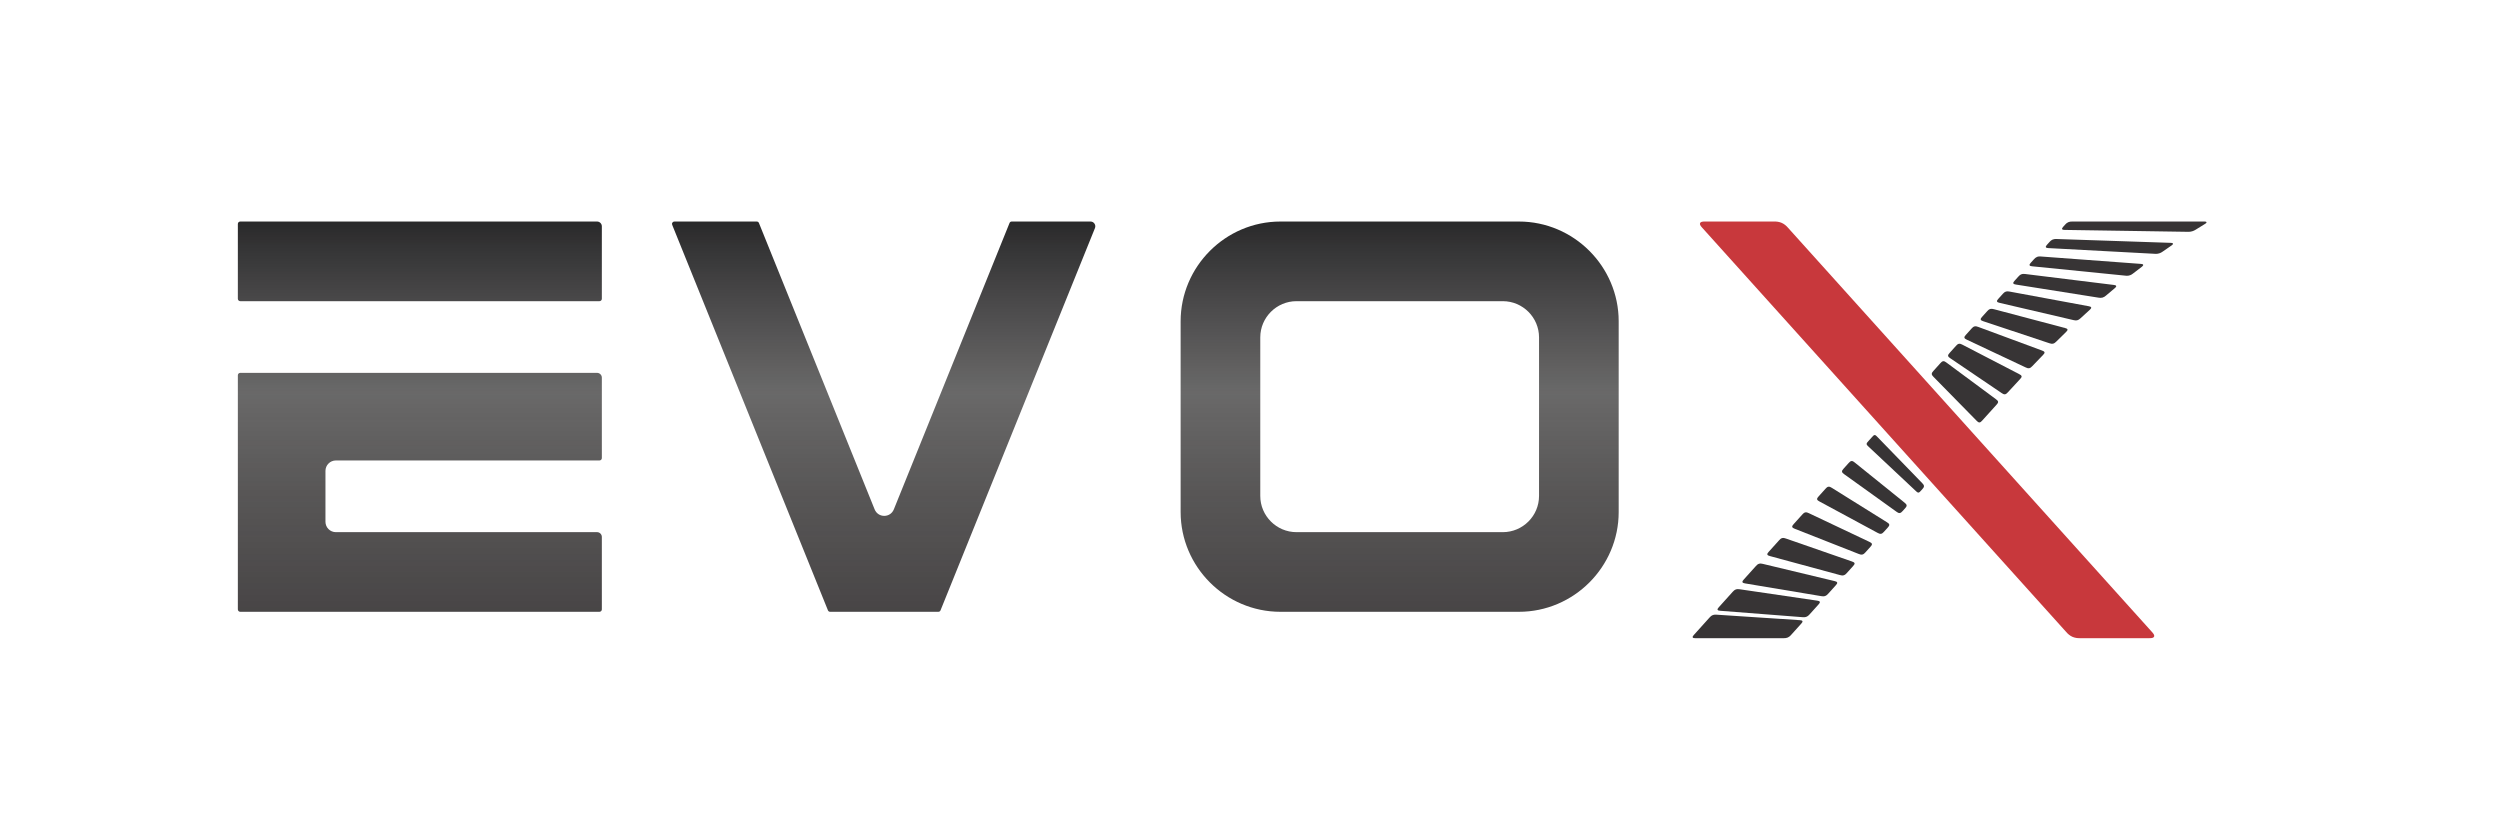
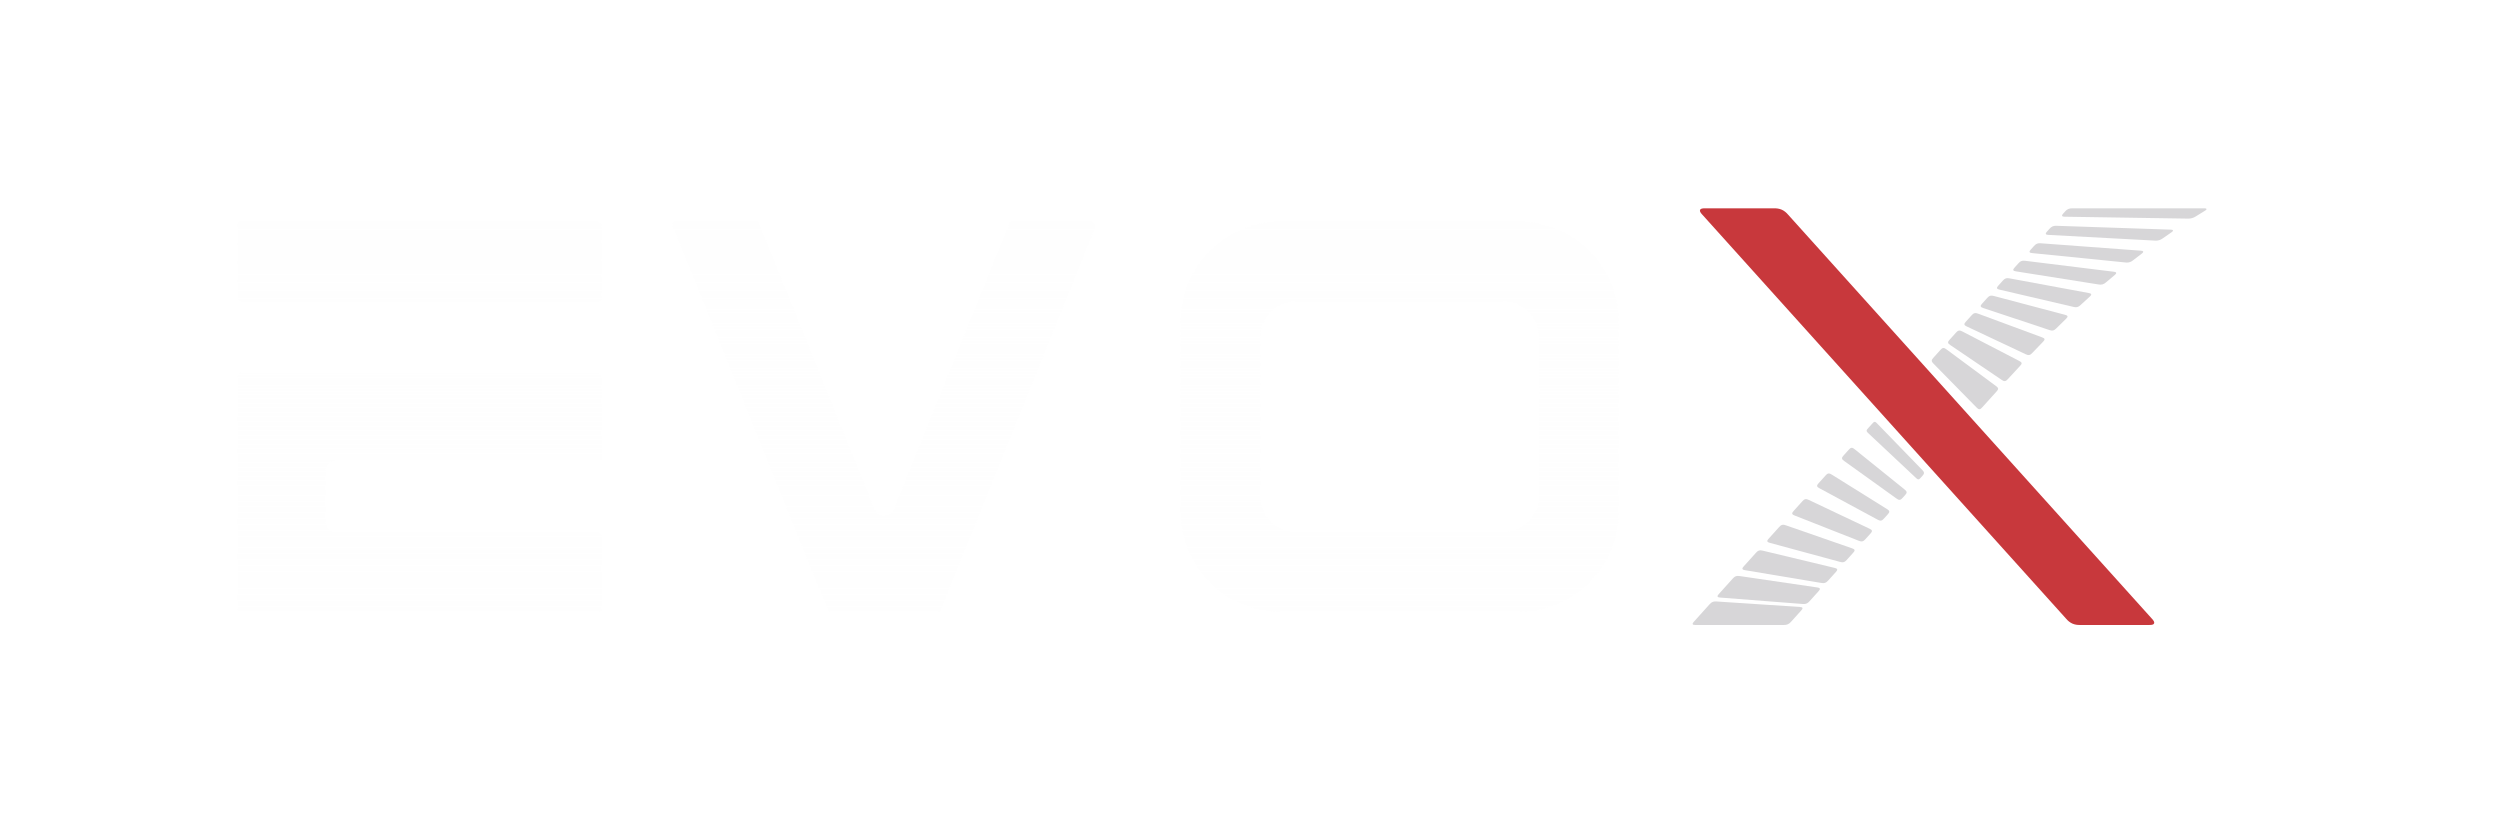
- <svg xmlns="http://www.w3.org/2000/svg" xmlns:xlink="http://www.w3.org/1999/xlink" xml:space="preserve" width="7500mm" height="2500mm" version="1.1" style="shape-rendering:geometricPrecision; text-rendering:geometricPrecision; image-rendering:optimizeQuality; fill-rule:evenodd; clip-rule:evenodd" viewBox="0 0 205634.99 68545">
+ <svg xmlns="http://www.w3.org/2000/svg" xmlns:xlink="http://www.w3.org/1999/xlink" xml:space="preserve" width="750mm" height="250mm" version="1.1" style="shape-rendering:geometricPrecision; text-rendering:geometricPrecision; image-rendering:optimizeQuality; fill-rule:evenodd; clip-rule:evenodd" viewBox="0 0 8570.21 2856.74">
  <defs>
    <style type="text/css">
   
-     .fil2 {fill:none}
-     .fil0 {fill:#373435}
-     .fil1 {fill:#C8383C}
-     .fil5 {fill:url(#id0)}
+     .fil0 {fill:none}
+     .fil5 {fill:#C8383C}
+     .fil4 {fill:#D7D6D8}
+     .fil1 {fill:url(#id0)}
    .fil3 {fill:url(#id1)}
-     .fil4 {fill:url(#id2)}
+     .fil2 {fill:url(#id2)}
   
  </style>
-     <linearGradient id="id0" gradientUnits="userSpaceOnUse" x1="115127.37" y1="50650.56" x2="115127.37" y2="17894.64">
-       <stop offset="0" style="stop-opacity:0.918; stop-color:#373435" />
-       <stop offset="0.31" style="stop-opacity:0.835; stop-color:#373535" />
-       <stop offset="0.561" style="stop-opacity:0.749; stop-color:#373636" />
-       <stop offset="0.788" style="stop-opacity:0.875; stop-color:#302F30" />
-       <stop offset="1" style="stop-opacity:1; stop-color:#282829" />
+     <linearGradient id="id0" gradientUnits="userSpaceOnUse" x1="1439.27" y1="2110.93" x2="1439.27" y2="745.77">
+       <stop offset="0" style="stop-opacity:0.918; stop-color:#FEFEFE" />
+       <stop offset="0.31" style="stop-opacity:0.835; stop-color:#FEFEFE" />
+       <stop offset="0.561" style="stop-opacity:0.749; stop-color:#FEFEFE" />
+       <stop offset="0.788" style="stop-opacity:0.875; stop-color:#FEFEFE" />
+       <stop offset="1" style="stop-opacity:1; stop-color:#FEFEFE" />
    </linearGradient>
-     <linearGradient id="id1" gradientUnits="userSpaceOnUse" xlink:href="#id0" x1="34534.36" y1="50650.56" x2="34534.36" y2="17894.64">
+     <linearGradient id="id1" gradientUnits="userSpaceOnUse" xlink:href="#id0" x1="4798.13" y1="2110.93" x2="4798.13" y2="745.77">
  </linearGradient>
-     <linearGradient id="id2" gradientUnits="userSpaceOnUse" xlink:href="#id0" x1="72684.18" y1="50650.56" x2="72684.18" y2="17894.64">
+     <linearGradient id="id2" gradientUnits="userSpaceOnUse" xlink:href="#id0" x1="3028.86" y1="2110.93" x2="3028.86" y2="745.76">
  </linearGradient>
  </defs>
  <g id="圖層_x0020_1">
-     <g id="_2263634495456">
-       <path class="fil0" d="M153441.54 45431.63l407.03 -452.05c78.67,-82.6 137.82,-167.49 123.76,-237.73 -14.07,-70.22 -101.34,-125.8 -205.74,-171.73l-4973.15 -2356.59c-99.99,-50.9 -205.19,-86.56 -299.48,-67.68 -94.27,18.88 -177.64,92.29 -250.31,177.77l-705.97 784.05c-77.79,81.35 -135.45,165.76 -119.64,232.86 15.81,67.09 105.1,116.89 211.01,154.96l5253.34 2067.88c101.71,43.58 210.24,72.04 306.71,49.31 96.46,-22.73 180.88,-96.64 252.45,-181.05z" />
-       <path class="fil0" d="M151910.57 47131.95l516.39 -573.51c77.13,-80.43 133.76,-164.52 117,-229.73 -16.77,-65.2 -106.94,-111.56 -213.3,-144.79l-5430.3 -1886.99c-102.43,-39.14 -212.76,-63.15 -310.47,-38.03 -97.71,25.13 -182.78,99.38 -253.63,183.06l-852.69 947c-75.79,78.57 -130.37,161.97 -112.12,223.92 18.25,61.93 109.32,102.44 215.6,127.36l5752.24 1559.99c103.07,31.52 216.16,47.72 315.83,18.37 99.67,-29.38 185.92,-104.29 255.44,-186.66z" />
-       <path class="fil0" d="M147317.68 52232.88l844.45 -937.87c70.26,-71.1 117.04,-151.19 95.74,-203.63 -21.3,-52.43 -110.69,-77.2 -210.62,-79.15l-6850.38 -451.97c-101.36,-10.31 -219.7,-3.43 -323.67,38.81 -103.97,42.25 -193.6,119.85 -259.03,197.96l-1292.84 1435.85c-67.81,67.97 -111.39,146.3 -89.5,195.49 21.89,49.18 109.27,69.21 205.15,64.28l7297.25 0c99.77,3.61 218.94,-11.02 323.85,-57.73 104.91,-46.72 195.53,-125.49 259.61,-202.04z" />
-       <path class="fil0" d="M164173.51 32836.15l-4067.39 -3011.53c-89.19,-69.59 -180.94,-123.19 -266.46,-114.61 -85.49,8.61 -164.75,79.42 -238.29,165.38l-567.69 630.48c-78,82.37 -139.96,168.23 -138.13,252.7 1.84,84.47 67.46,167.56 148.96,246.47l3532.06 3595.84c77.8,83.25 158.69,149.45 238.15,147.8 79.45,-1.65 157.52,-71.14 231.83,-157.52l1172.54 -1296.87c78.46,-82.56 139.4,-166.92 131.69,-244.45 -7.72,-77.51 -84.09,-148.2 -177.28,-213.69z" />
-       <path class="fil0" d="M166087.28 30773.67l-4669.42 -2420.1c-96.83,-53.65 -198.11,-92.24 -289.34,-75.65 -91.25,16.59 -172.45,88.35 -244.24,172.63l-516.38 573.51c-78.19,82.56 -138.52,166.77 -129.31,242.5 9.21,75.75 88,143.02 183.71,204.41l4216.87 2857.11c91.42,65.47 186.01,115.37 273.7,105.28 87.69,-10.09 168.48,-80.19 242.62,-164.72l1003.44 -1085.6c78.41,-80.28 137.92,-162.9 125.66,-232.94 -12.27,-70.03 -96.28,-127.52 -197.31,-176.42z" />
-       <path class="fil0" d="M163132.2 26423.33l5433.18 1807.7c99.01,36.52 208.92,58.62 308.37,35.61 99.46,-23.02 188.47,-91.17 261.36,-167.49l806.9 -792.1c77.23,-70.25 133.33,-147.86 117.8,-206.52 -15.52,-58.65 -102.69,-98.34 -204.54,-121.17l-5844.55 -1545.48c-101.07,-30.24 -212.16,-45.42 -310.06,-16.25 -97.87,29.16 -182.53,102.67 -250.57,183.31l-413.75 459.52c-75.39,78.52 -130.56,160.83 -113.83,224.17 16.74,63.32 105.35,107.65 209.69,138.7z" />
-       <path class="fil0" d="M148848.64 50532.57l735.09 -816.41c72.81,-74.47 123.07,-156.19 102.78,-212.51 -20.29,-56.29 -111.13,-87.17 -214.72,-98.07l-6370.51 -935.87c-102.63,-18.7 -219.34,-21.18 -321.85,15.77 -102.51,36.93 -190.8,113.33 -257.91,193.2l-1146.12 1272.91c-70.66,71.63 -117.97,152 -96.8,205 21.17,53 110.84,78.64 211.4,81.86l6692.2 520.27 84.03 6.54c101.59,11.52 219.74,6.02 323.52,-35.47 103.8,-41.46 193.21,-118.86 258.89,-197.21z" />
-       <path class="fil0" d="M178570.77 19975.48l-9417.21 -316.94c-98.67,-6.87 -215.16,3.61 -317.57,47.15 -102.41,43.54 -190.76,120.18 -254.26,196.01l-208.48 231.55c-68.45,69.16 -113.76,147.39 -92.75,198.22 21,50.81 108.32,74.21 205.65,74.83l8770.72 470.94c26.29,2.23 53.07,3.47 79.51,3.47 196.04,0 387.16,-63.26 544.59,-179.97l750.41 -518.83c68.36,-40.61 115.12,-100.12 102.74,-142.29 -12.38,-42.14 -83.89,-66.93 -163.35,-64.12z" />
-       <path class="fil0" d="M181344.16 18222.2l-10907.51 0c-97.81,-3.54 -214.65,10.82 -317.5,56.61 -102.85,45.79 -191.7,123.02 -254.51,198.08l-157.17 174.54c-67.08,67.38 -110.57,144.62 -89.21,193.6 21.34,48.97 107.54,69.66 202.55,66.38l10147.4 156.52c13.49,0.37 27.18,0.77 40.76,0.77 210.58,0 416.89,-61.06 593.41,-175.72l793.01 -490.52c63.93,-32.97 107.34,-86.62 96.48,-124.83 -10.87,-38.21 -75.99,-61.01 -147.71,-55.43z" />
-       <path class="fil1" d="M140239.44 18222.2l5684.79 0c195.62,-7.07 429.31,21.63 635.01,113.2 205.69,91.58 383.39,246.04 509.03,396.16l29940 33251.73c62.34,68.25 121.71,138.24 155.5,204.65 33.78,66.41 41.97,129.25 19.97,178.65 -21.99,49.38 -74.17,85.34 -146.12,104.69 -71.95,19.33 -163.71,22.03 -256.14,21.38l-5684.79 0c-195.64,7.07 -429.31,-21.62 -635.01,-113.2 -205.7,-91.58 -383.38,-246.04 -509.04,-396.16l-29939.98 -33251.73c-62.34,-68.25 -121.71,-138.24 -155.51,-204.66 -33.77,-66.4 -41.97,-129.23 -19.96,-178.64 21.99,-49.4 74.15,-85.35 146.12,-104.69 71.96,-19.33 163.69,-22.03 256.14,-21.37z" />
-       <path class="fil0" d="M150379.61 48832.26l625.74 -694.96c75.14,-77.65 128.75,-160.71 109.94,-221.28 -18.81,-60.56 -110.05,-98.61 -215.96,-120.01l-5896.61 -1413.95c-103.14,-28.33 -217.26,-41.17 -317.7,-9.97 -100.44,31.2 -187.19,106.46 -256.13,188.23l-999.41 1109.94c-73.36,75.24 -124.41,157.31 -104.43,214.56 20,57.25 111.05,89.69 215.31,102.86l6260.55 1046.7c102.85,20.81 219.05,25.6 321.14,-10.05 102.08,-35.66 190.03,-111.76 257.55,-192.07z" />
-       <path class="fil0" d="M158034.43 40330.71l78.97 -87.7c79.51,-83.98 142.74,-171.62 141.14,-258.04 -1.62,-86.42 -68.07,-171.64 -150.67,-252.6l-3660.79 -3772.7c-78.26,-78.71 -161.12,-178.75 -242.06,-177.22 -80.94,1.49 -159.99,104.55 -235.27,186.12l-265.81 295.21c-73.35,83.51 -167.01,172.21 -163.45,256.8 3.56,84.62 104.36,165.12 184.47,242.16l3824.64 3588.57c82,75.03 169.03,170.83 251.89,167.34 82.86,-3.5 161.53,-106.27 236.93,-187.93z" />
-       <path class="fil0" d="M173875.29 23438.2l-7289.94 -899.59c-100.34,-15.94 -215.3,-15.72 -316.24,21.98 -100.94,37.7 -187.89,112.91 -253.21,190.73l-311.11 345.53c-71.7,73.44 -121.43,153.77 -101.7,209.51 19.73,55.73 108.91,86.89 210.86,98.86l6805.34 1079.74c96.63,18.92 213.83,22.96 321.59,-6.99 107.76,-29.96 206.07,-93.91 279.08,-159.98l733.25 -617.14c74.33,-56.15 126.4,-125.99 111.57,-175.97 -14.83,-50 -96.56,-80.13 -189.48,-86.67z" />
-       <path class="fil0" d="M156503.47 42031.02l188.32 -209.16c79.89,-84.43 142.28,-170.93 135.81,-251.94 -6.46,-81 -81.79,-156.51 -174.04,-227.2l-4089.12 -3296.2c-88.28,-74.88 -179.11,-133.16 -264.72,-126.32 -85.6,6.83 -166.04,78.79 -241.32,166.73l-412.54 458.15c-79.82,84.34 -141.68,170.41 -133.19,248.89 8.49,78.49 87.29,149.35 183.3,214.69l4289.61 3078.34c91.85,69.53 186.44,122.88 274.22,113.39 87.78,-9.49 168.79,-81.82 243.68,-169.37z" />
-       <path class="fil0" d="M171809.18 25188.81l-6509.88 -1204.99c-100.94,-22.22 -214.42,-28.9 -314.12,4.95 -99.69,33.86 -185.64,108.25 -252.17,187.36l-362.43 402.52c-73.54,75.94 -125.88,157.29 -107.33,216.38 18.56,59.09 108.02,95.91 211.75,116.19l6073.93 1417.6c98.35,26.57 212.47,38.55 316.35,11.39 103.89,-27.16 197.53,-93.47 270.29,-164.79l757.71 -692.94c76.06,-63.53 130.27,-137.61 114.76,-191.73 -15.49,-54.11 -100.68,-88.27 -198.85,-101.93z" />
-       <path class="fil0" d="M154972.5 43731.32l297.68 -330.6c79.6,-83.98 140.66,-169.62 130.04,-245.16 -10.64,-75.54 -92.98,-140.99 -192.67,-199.72l-4526.1 -2825.25c-95.35,-63.08 -194.02,-110.39 -284.21,-97.68 -90.21,12.69 -171.98,85.4 -246.21,172.34l-559.25 621.12c-79.16,83.33 -139.29,168.56 -126.72,241.21 12.57,72.66 97.85,132.73 200.42,184.62l4765.54 2572.83c98.13,56.5 200.49,97.59 292.96,81.59 92.49,-16.01 175.07,-89.1 248.53,-175.31z" />
-       <path class="fil0" d="M176107.85 21707.07l-8237.95 -609.95c-99.53,-10.93 -215.42,-5.1 -317.23,35.8 -101.81,40.9 -189.54,116.85 -253.85,193.57l-259.8 288.55c-70,71.18 -117.38,150.45 -96.89,203.48 20.5,53.04 108.88,79.83 208.55,85.43l7682.93 771.32c37.82,5.66 76.31,8.58 114.61,8.58 182.48,0 359.19,-64.83 498.39,-182.75l730.99 -560.26c71.81,-48.42 121.43,-113.38 107.68,-159.43 -13.74,-46.04 -90.83,-73.18 -177.43,-74.34z" />
-       <path class="fil0" d="M167964.11 28832.23l-5246.22 -1942.18c-100.11,-40.53 -207.41,-66.23 -302.62,-42.79 -95.2,23.46 -178.28,96.09 -248.09,178.49l-465.06 516.51c-77.09,80.94 -135.06,164.15 -121.21,232.9 13.85,68.76 99.49,123.05 201.9,167.85l4831.39 2276.4c97.42,49.39 201.22,84.16 295.43,66.82 94.2,-17.34 178.83,-86.81 252.25,-167.67l885.95 -920.46c77.97,-75.97 135.83,-156.41 121.22,-220.26 -14.6,-63.85 -101.7,-111.12 -204.95,-145.63z" />
+     <polygon class="fil0" points="-0,2856.74 8570.21,2856.74 8570.21,0 -0,0 " />
+     <path class="fil1" d="M2046.8 759.44l-1223.23 0c-2.28,0 -4.33,0.91 -5.78,2.36l-0.05 0.05c-1.45,1.45 -2.36,3.5 -2.36,5.78l0 256.65c0,2.24 0.93,4.29 2.41,5.78 1.45,1.51 3.5,2.41 5.78,2.41l1231.42 0c2.24,0 4.29,-0.93 5.78,-2.41 1.49,-1.48 2.41,-3.54 2.41,-5.78l0 -248.46c0,-9.02 -7.36,-16.38 -16.38,-16.38l0 0zm16.38 810.91l0 -275.76c0,-9.02 -7.36,-16.38 -16.38,-16.38l-1223.23 0c-2.28,0 -4.33,0.91 -5.78,2.36l-0.05 0.05c-1.45,1.45 -2.36,3.5 -2.36,5.78l0 802.72c0,2.24 0.93,4.29 2.41,5.78 1.45,1.51 3.5,2.41 5.78,2.41l1231.42 0c2.24,0 4.29,-0.93 5.78,-2.41 1.49,-1.49 2.41,-3.54 2.41,-5.78l0 -248.46c0,-9.02 -7.36,-16.38 -16.38,-16.38l-895.59 0c-9.74,0 -18.61,-3.99 -25.06,-10.44 -6.45,-6.39 -10.44,-15.28 -10.44,-25.06l0 -174.74c0,-9.73 3.98,-18.59 10.41,-25.03l0.05 -0.05c6.44,-6.43 15.31,-10.41 25.03,-10.41l903.78 0c2.24,0 4.29,-0.93 5.78,-2.41 1.49,-1.49 2.41,-3.54 2.41,-5.78l0 0z" />
+     <path class="fil2" d="M2594.09 759.44l-282.16 0c-1.5,0 -2.82,0.31 -3.9,0.86 -1.1,0.61 -2.09,1.53 -2.9,2.74 -0.85,1.21 -1.33,2.48 -1.45,3.69 -0.13,1.26 0.08,2.63 0.64,4.01l533.9 1321.48c0.64,1.6 1.69,2.89 2.98,3.76 1.26,0.85 2.86,1.32 4.64,1.32l370.78 0c1.78,0 3.38,-0.48 4.64,-1.32 1.29,-0.87 2.34,-2.16 2.98,-3.76l529.38 -1310.26c2.1,-5.2 1.53,-10.64 -1.61,-15.3 -3.14,-4.66 -7.97,-7.22 -13.58,-7.22l-270.06 0c-1.78,0 -3.38,0.48 -4.64,1.32 -1.29,0.87 -2.34,2.16 -2.98,3.76l-396.63 981.69c-2.75,6.83 -7.3,12.38 -13.01,16.23 -5.73,3.87 -12.58,6.02 -19.88,6.02 -7.31,0 -14.15,-2.15 -19.88,-6.02 -5.71,-3.85 -10.26,-9.4 -13.01,-16.23l-396.62 -981.69c-0.64,-1.59 -1.69,-2.89 -2.98,-3.76 -1.26,-0.85 -2.85,-1.32 -4.64,-1.32l0 0z" />
+     <path class="fil3" d="M5206.87 759.44l-817.45 0c-94.07,0 -179.6,38.5 -241.61,100.5 -62.01,62.02 -100.5,147.54 -100.5,241.61l0 653.64c0,94.07 38.5,179.6 100.5,241.61 62.01,62 147.54,100.5 241.61,100.5l817.45 0c94.06,0 179.6,-38.5 241.61,-100.51 62.01,-62.01 100.51,-147.54 100.51,-241.6l0 -653.64c0,-94.07 -38.5,-179.6 -100.51,-241.6 -62,-62.01 -147.54,-100.51 -241.61,-100.51zm-762.45 273.03l707.46 0c34.13,0 65.17,13.96 87.64,36.43 22.48,22.48 36.43,53.51 36.43,87.64l0 543.63c0,34.13 -13.96,65.17 -36.43,87.64 -22.48,22.48 -53.51,36.43 -87.64,36.43l-707.46 0c-34.13,0 -65.17,-13.96 -87.64,-36.43 -22.48,-22.48 -36.43,-53.51 -36.43,-87.64l0 -543.63c0,-34.13 13.96,-65.17 36.43,-87.64 22.48,-22.48 53.51,-36.43 87.64,-36.43z" />
+     <g id="_2262086614176">
+       <path class="fil4" d="M6394.96 1848.19l16.96 -18.84c3.28,-3.44 5.74,-6.98 5.16,-9.91 -0.59,-2.93 -4.22,-5.24 -8.57,-7.16l-207.27 -98.22c-4.17,-2.12 -8.55,-3.61 -12.48,-2.82 -3.93,0.79 -7.4,3.85 -10.43,7.41l-29.42 32.68c-3.24,3.39 -5.64,6.91 -4.99,9.7 0.66,2.8 4.38,4.87 8.79,6.46l218.94 86.18c4.24,1.82 8.76,3 12.78,2.06 4.02,-0.95 7.54,-4.03 10.52,-7.55l0 0z" />
+       <path class="fil4" d="M6331.15 1919.05l21.52 -23.9c3.21,-3.35 5.57,-6.86 4.88,-9.57 -0.7,-2.72 -4.46,-4.65 -8.89,-6.03l-226.32 -78.64c-4.27,-1.63 -8.87,-2.63 -12.94,-1.58 -4.07,1.05 -7.62,4.14 -10.57,7.63l-35.54 39.47c-3.16,3.27 -5.43,6.75 -4.67,9.33 0.76,2.58 4.56,4.27 8.99,5.31l239.74 65.02c4.3,1.31 9.01,1.99 13.16,0.77 4.15,-1.22 7.75,-4.35 10.65,-7.78l0 0z" />
+       <path class="fil4" d="M6139.73 2131.64l35.19 -39.09c2.93,-2.96 4.88,-6.3 3.99,-8.49 -0.89,-2.18 -4.61,-3.22 -8.78,-3.3l-285.5 -18.84c-4.22,-0.43 -9.16,-0.14 -13.49,1.62 -4.33,1.76 -8.07,4.99 -10.8,8.25l-53.88 59.84c-2.83,2.83 -4.64,6.1 -3.73,8.15 0.91,2.05 4.55,2.88 8.55,2.68l304.13 0c4.16,0.15 9.12,-0.46 13.5,-2.41 4.37,-1.95 8.15,-5.23 10.82,-8.42l0 0z" />
+       <path class="fil4" d="M6842.23 1323.25l-169.52 -125.51c-3.72,-2.9 -7.54,-5.13 -11.11,-4.78 -3.56,0.36 -6.87,3.31 -9.93,6.89l-23.66 26.28c-3.25,3.43 -5.83,7.01 -5.76,10.53 0.08,3.52 2.81,6.98 6.21,10.27l147.21 149.86c3.24,3.47 6.61,6.23 9.93,6.16 3.31,-0.07 6.56,-2.96 9.66,-6.56l48.87 -54.05c3.27,-3.44 5.81,-6.96 5.49,-10.19 -0.32,-3.23 -3.5,-6.18 -7.39,-8.91l0 0z" />
+       <path class="fil4" d="M6921.99 1237.29l-194.61 -100.86c-4.03,-2.24 -8.26,-3.84 -12.06,-3.15 -3.8,0.69 -7.19,3.68 -10.18,7.2l-21.52 23.9c-3.26,3.44 -5.77,6.95 -5.39,10.11 0.38,3.16 3.67,5.96 7.66,8.52l175.75 119.07c3.81,2.73 7.75,4.81 11.41,4.39 3.65,-0.42 7.02,-3.34 10.11,-6.87l41.82 -45.24c3.27,-3.35 5.75,-6.79 5.24,-9.71 -0.51,-2.92 -4.01,-5.31 -8.22,-7.35l0 -0z" />
+       <path class="fil4" d="M6798.83 1055.98l226.44 75.34c4.13,1.52 8.71,2.44 12.85,1.48 4.14,-0.96 7.85,-3.8 10.89,-6.98l33.63 -33.01c3.22,-2.93 5.56,-6.16 4.91,-8.61 -0.65,-2.44 -4.28,-4.1 -8.52,-5.05l-243.58 -64.41c-4.21,-1.26 -8.84,-1.89 -12.92,-0.68 -4.08,1.22 -7.61,4.28 -10.44,7.64l-17.24 19.15c-3.14,3.27 -5.44,6.7 -4.74,9.34 0.7,2.64 4.39,4.49 8.74,5.78l0 0z" />
+       <path class="fil4" d="M6203.54 2060.78l30.64 -34.03c3.03,-3.1 5.13,-6.51 4.28,-8.86 -0.85,-2.35 -4.63,-3.63 -8.95,-4.09l-265.5 -39c-4.28,-0.78 -9.14,-0.88 -13.41,0.66 -4.27,1.54 -7.95,4.72 -10.75,8.05l-47.77 53.05c-2.94,2.99 -4.92,6.34 -4.03,8.54 0.88,2.21 4.62,3.28 8.81,3.41l278.91 21.68 3.5 0.27c4.23,0.48 9.16,0.25 13.48,-1.48 4.33,-1.73 8.05,-4.95 10.79,-8.22l0 0z" />
+       <path class="fil4" d="M7442.26 787.26l-392.48 -13.21c-4.11,-0.29 -8.97,0.15 -13.24,1.97 -4.27,1.81 -7.95,5.01 -10.6,8.17l-8.69 9.65c-2.85,2.88 -4.74,6.14 -3.87,8.26 0.88,2.12 4.51,3.09 8.57,3.12l365.54 19.63c1.09,0.09 2.21,0.14 3.31,0.14 8.17,0 16.14,-2.64 22.7,-7.5l31.27 -21.62c2.85,-1.69 4.8,-4.17 4.28,-5.93 -0.52,-1.76 -3.5,-2.79 -6.81,-2.67l0 -0z" />
+       <path class="fil4" d="M7557.85 714.18l-454.59 0c-4.08,-0.15 -8.95,0.45 -13.23,2.36 -4.29,1.91 -7.99,5.13 -10.61,8.25l-6.55 7.27c-2.8,2.81 -4.61,6.03 -3.72,8.07 0.89,2.04 4.48,2.9 8.44,2.77l422.91 6.52c0.56,0.02 1.13,0.03 1.7,0.03 8.78,0 17.37,-2.54 24.73,-7.32l33.05 -20.44c2.66,-1.37 4.47,-3.61 4.02,-5.2 -0.45,-1.59 -3.17,-2.54 -6.16,-2.31l0 0z" />
+       <path class="fil5" d="M5844.73 714.18l236.92 0c8.15,-0.29 17.89,0.9 26.47,4.72 8.57,3.82 15.98,10.25 21.21,16.51l1247.8 1385.83c2.6,2.84 5.07,5.76 6.48,8.53 1.41,2.77 1.75,5.39 0.83,7.45 -0.92,2.06 -3.09,3.56 -6.09,4.36 -3,0.81 -6.82,0.92 -10.68,0.89l-236.92 0c-8.15,0.29 -17.89,-0.9 -26.46,-4.72 -8.57,-3.82 -15.98,-10.25 -21.22,-16.51l-1247.8 -1385.83c-2.6,-2.84 -5.07,-5.76 -6.48,-8.53 -1.41,-2.77 -1.75,-5.39 -0.83,-7.45 0.92,-2.06 3.09,-3.56 6.09,-4.36 3,-0.81 6.82,-0.92 10.68,-0.89l-0 -0z" />
+       <path class="fil4" d="M6267.34 1989.91l26.08 -28.96c3.13,-3.24 5.37,-6.7 4.58,-9.22 -0.78,-2.52 -4.59,-4.11 -9,-5l-245.75 -58.93c-4.3,-1.18 -9.05,-1.72 -13.24,-0.42 -4.19,1.3 -7.8,4.44 -10.67,7.84l-41.65 46.26c-3.06,3.14 -5.19,6.56 -4.35,8.94 0.83,2.39 4.63,3.74 8.97,4.29l260.92 43.62c4.29,0.87 9.13,1.07 13.38,-0.42 4.25,-1.49 7.92,-4.66 10.73,-8.01l0 0z" />
+       <path class="fil4" d="M6586.37 1635.6l3.29 -3.66c3.31,-3.5 5.95,-7.15 5.88,-10.75 -0.07,-3.6 -2.84,-7.15 -6.28,-10.53l-152.57 -157.23c-3.26,-3.28 -6.71,-7.45 -10.09,-7.39 -3.37,0.06 -6.67,4.36 -9.81,7.76l-11.08 12.3c-3.06,3.48 -6.96,7.18 -6.81,10.7 0.15,3.53 4.35,6.88 7.69,10.09l159.4 149.56c3.42,3.13 7.04,7.12 10.5,6.97 3.45,-0.15 6.73,-4.43 9.87,-7.83l0 0z" />
+       <path class="fil4" d="M7246.57 931.57l-303.82 -37.49c-4.18,-0.66 -8.97,-0.65 -13.18,0.92 -4.21,1.57 -7.83,4.71 -10.55,7.95l-12.97 14.4c-2.99,3.06 -5.06,6.41 -4.24,8.73 0.82,2.32 4.54,3.62 8.79,4.12l283.62 45c4.03,0.79 8.91,0.96 13.4,-0.29 4.49,-1.25 8.59,-3.91 11.63,-6.67l30.56 -25.72c3.1,-2.34 5.27,-5.25 4.65,-7.33 -0.62,-2.08 -4.02,-3.34 -7.9,-3.61l0 0z" />
+       <path class="fil4" d="M6522.57 1706.46l7.85 -8.72c3.33,-3.52 5.93,-7.12 5.66,-10.5 -0.27,-3.38 -3.41,-6.52 -7.25,-9.47l-170.42 -137.37c-3.68,-3.12 -7.47,-5.55 -11.03,-5.27 -3.57,0.28 -6.92,3.28 -10.06,6.95l-17.19 19.09c-3.33,3.51 -5.91,7.1 -5.55,10.37 0.35,3.27 3.64,6.22 7.64,8.95l178.78 128.29c3.83,2.9 7.77,5.12 11.43,4.73 3.66,-0.4 7.03,-3.41 10.16,-7.06l0 0z" />
+       <path class="fil4" d="M7160.46 1004.53l-271.31 -50.22c-4.21,-0.93 -8.94,-1.2 -13.09,0.21 -4.15,1.41 -7.74,4.51 -10.51,7.81l-15.11 16.78c-3.06,3.17 -5.25,6.56 -4.47,9.02 0.77,2.46 4.5,4 8.83,4.84l253.14 59.08c4.1,1.11 8.86,1.61 13.18,0.47 4.33,-1.13 8.23,-3.9 11.27,-6.87l31.58 -28.88c3.17,-2.65 5.43,-5.74 4.78,-7.99 -0.65,-2.26 -4.2,-3.68 -8.29,-4.25l0 0z" />
+       <path class="fil4" d="M6458.76 1777.32l12.41 -13.78c3.32,-3.5 5.86,-7.07 5.42,-10.22 -0.44,-3.15 -3.87,-5.88 -8.03,-8.32l-188.63 -117.75c-3.97,-2.63 -8.09,-4.6 -11.85,-4.07 -3.76,0.53 -7.17,3.56 -10.26,7.18l-23.31 25.89c-3.3,3.47 -5.8,7.03 -5.28,10.05 0.52,3.03 4.08,5.53 8.35,7.69l198.61 107.23c4.09,2.36 8.36,4.07 12.21,3.4 3.85,-0.67 7.3,-3.71 10.36,-7.31l0 0z" />
+       <path class="fil4" d="M7339.62 859.42l-343.33 -25.42c-4.15,-0.46 -8.98,-0.21 -13.22,1.49 -4.24,1.7 -7.9,4.87 -10.58,8.07l-10.83 12.03c-2.92,2.97 -4.89,6.27 -4.04,8.48 0.85,2.21 4.54,3.33 8.69,3.56l320.2 32.15c1.58,0.24 3.18,0.36 4.78,0.36 7.61,0 14.97,-2.7 20.77,-7.62l30.47 -23.35c2.99,-2.02 5.06,-4.73 4.49,-6.64 -0.57,-1.92 -3.79,-3.05 -7.39,-3.1z" />
+       <path class="fil4" d="M7000.21 1156.38l-218.65 -80.94c-4.17,-1.69 -8.64,-2.76 -12.61,-1.78 -3.97,0.98 -7.43,4 -10.34,7.44l-19.38 21.53c-3.21,3.37 -5.63,6.84 -5.05,9.71 0.58,2.87 4.15,5.13 8.41,7l201.36 94.87c4.06,2.06 8.39,3.51 12.31,2.78 3.93,-0.72 7.45,-3.62 10.51,-6.99l36.92 -38.36c3.25,-3.17 5.66,-6.52 5.05,-9.18 -0.61,-2.66 -4.24,-4.63 -8.54,-6.07l0 0z" />
    </g>
-     <rect class="fil2" x="-0.01" y="0" width="205634.99" height="68544.99" />
-     <path class="fil3" d="M49111.24 18222.2l-29350.42 0c-54.64,0 -103.77,21.75 -138.62,56.6l-1.31 1.31c-34.85,34.85 -56.6,83.99 -56.6,138.62l0 6158.11c0,53.72 22.27,102.98 57.91,138.62 34.85,36.16 83.99,57.92 138.62,57.92l29546.95 0c53.72,0 102.98,-22.27 138.62,-57.92 35.64,-35.64 57.91,-84.9 57.91,-138.62l0 -5961.58c0,-216.45 -176.62,-393.07 -393.07,-393.07zm393.07 19457.02l0 -6616.7c0,-216.45 -176.62,-393.07 -393.07,-393.07l-29350.42 0c-54.64,0 -103.77,21.75 -138.62,56.6l-1.31 1.31c-34.85,34.85 -56.6,83.99 -56.6,138.62l0 19260.48c0,53.72 22.27,102.98 57.91,138.62 34.85,36.16 83.99,57.91 138.62,57.91l29546.95 0c53.72,0 102.98,-22.27 138.62,-57.91 35.64,-35.64 57.91,-84.9 57.91,-138.62l0 -5961.58c0,-216.45 -176.62,-393.07 -393.07,-393.07l-21489.01 0c-233.62,0 -446.53,-95.78 -601.27,-250.39 -154.74,-153.43 -250.39,-366.61 -250.39,-601.27l0 -4192.76c0,-233.35 95.52,-446.01 249.73,-600.61l1.31 -1.31c154.61,-154.22 367.26,-249.73 600.61,-249.73l21685.55 0c53.72,0 102.98,-22.27 138.62,-57.91 35.64,-35.64 57.91,-84.9 57.91,-138.62z" />
-     <path class="fil4" d="M62243.06 18222.2l-6770.24 0c-35.9,0 -67.74,7.34 -93.55,20.7 -26.33,14.67 -50.18,36.69 -69.7,65.64 -20.31,29.09 -31.84,59.48 -34.85,88.57 -3.14,30.14 1.97,63.02 15.33,96.3l12810.55 31707.73c15.46,38.39 40.49,69.31 71.54,90.14 30.14,20.31 68.52,31.71 111.24,31.71l8896.49 0c42.84,0 81.1,-11.4 111.24,-31.71 31.05,-20.83 56.08,-51.75 71.54,-90.14l12701.93 -31438.61c50.44,-124.86 36.82,-255.37 -38.52,-367 -75.34,-111.76 -191.16,-173.34 -325.85,-173.34l-6479.89 0c-42.71,0 -81.11,11.4 -111.24,31.71 -31.05,20.83 -56.21,51.89 -71.54,90.14l-9516.75 23554.92c-65.9,163.78 -175.05,297.03 -312.1,389.4 -137.58,92.76 -301.75,144.39 -477.06,144.39 -175.44,0 -339.48,-51.63 -477.06,-144.39 -137.05,-92.37 -246.19,-225.62 -312.1,-389.4l-9516.62 -23554.92c-15.33,-38.26 -40.49,-69.31 -71.54,-90.14 -30.14,-20.31 -68.39,-31.71 -111.24,-31.71z" />
-     <path class="fil5" d="M124934.34 18222.2l-19614.07 0c-2257.01,0 -4309.23,923.72 -5797.13,2411.49 -1487.9,1488.04 -2411.48,3540.13 -2411.48,5797.14l0 15683.54c0,2257.01 923.72,4309.24 2411.48,5797.14 1487.9,1487.77 3540.12,2411.49 5797.13,2411.49l19614.07 0c2257.01,0 4309.36,-923.72 5797.13,-2411.62 1487.9,-1487.77 2411.62,-3540 2411.62,-5797.01l0 -15683.54c0,-2257.01 -923.72,-4309.24 -2411.62,-5797.01 -1487.77,-1487.91 -3540.12,-2411.62 -5797.13,-2411.62zm-18294.4 6551.19l16974.86 0c819.03,0 1563.63,334.89 2102.93,874.19 539.29,539.29 874.19,1283.9 874.19,2102.93l0 13044.06c0,819.03 -334.9,1563.64 -874.19,2102.93 -539.29,539.29 -1283.9,874.19 -2102.93,874.19l-16974.86 0c-819.02,0 -1563.63,-334.9 -2102.92,-874.19 -539.29,-539.29 -874.19,-1283.9 -874.19,-2102.93l0 -13044.06c0,-819.03 334.89,-1563.64 874.19,-2102.93 539.29,-539.3 1283.9,-874.19 2102.92,-874.19z" />
  </g>
</svg>
